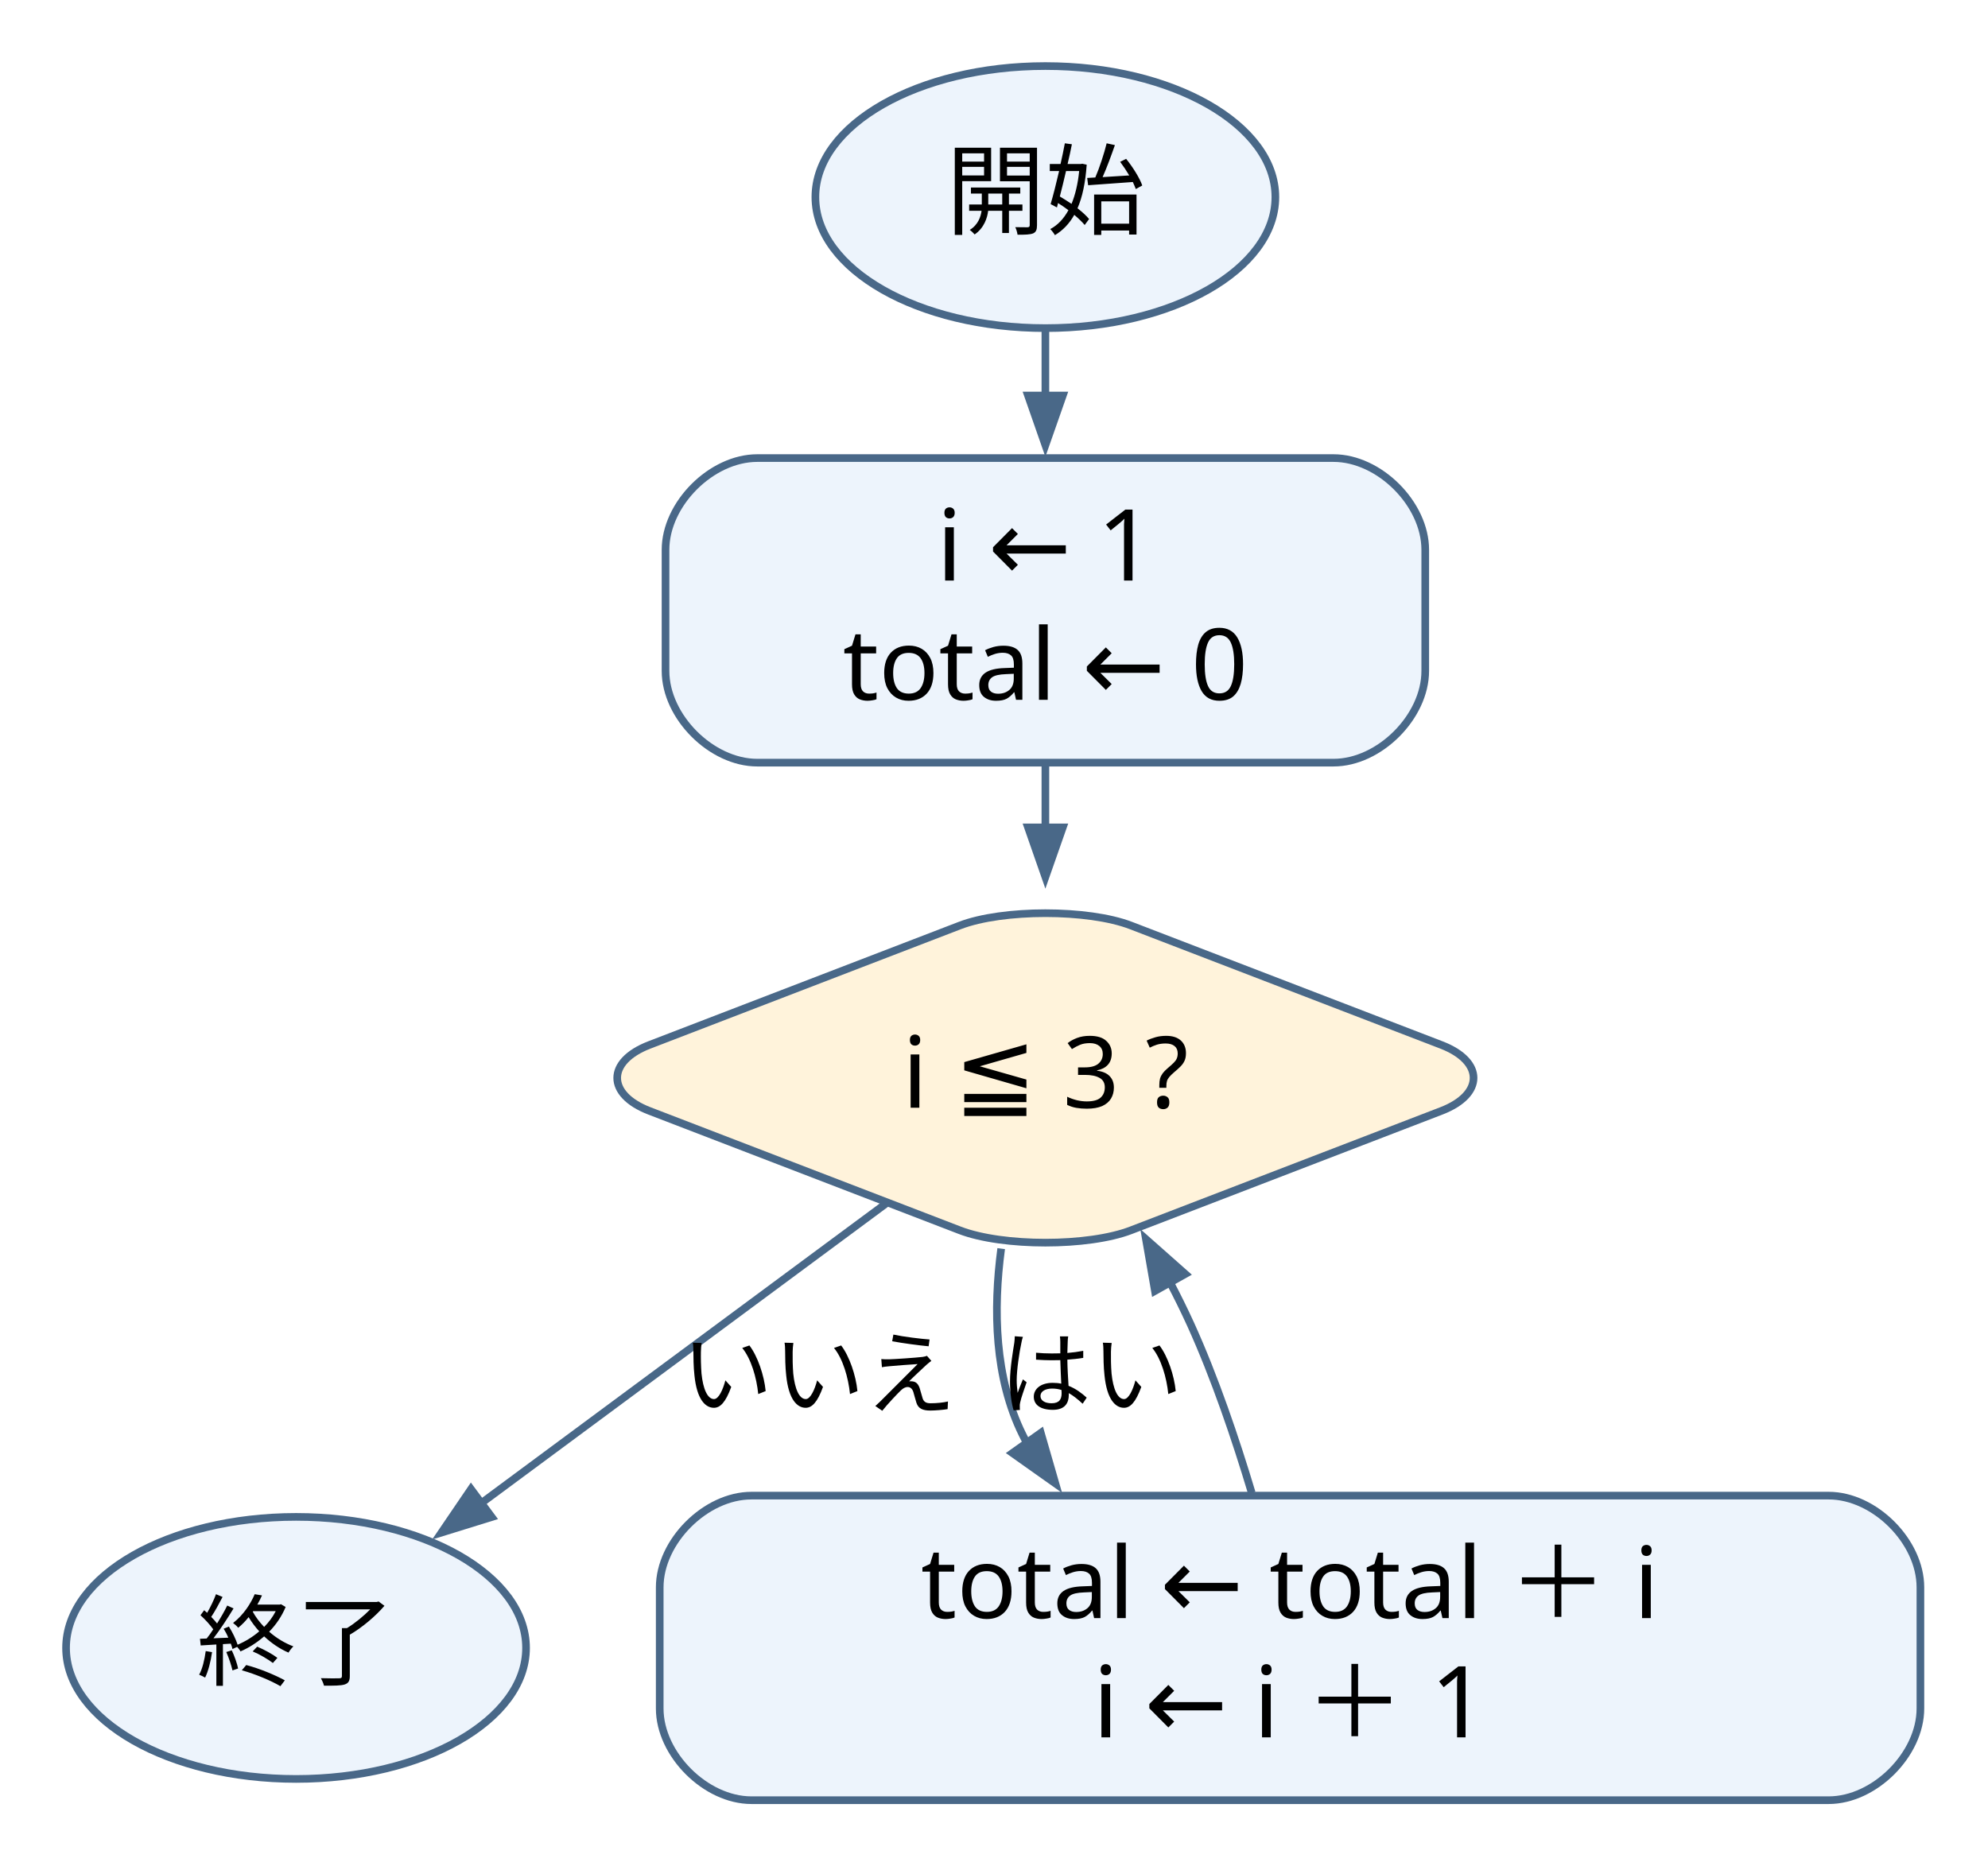
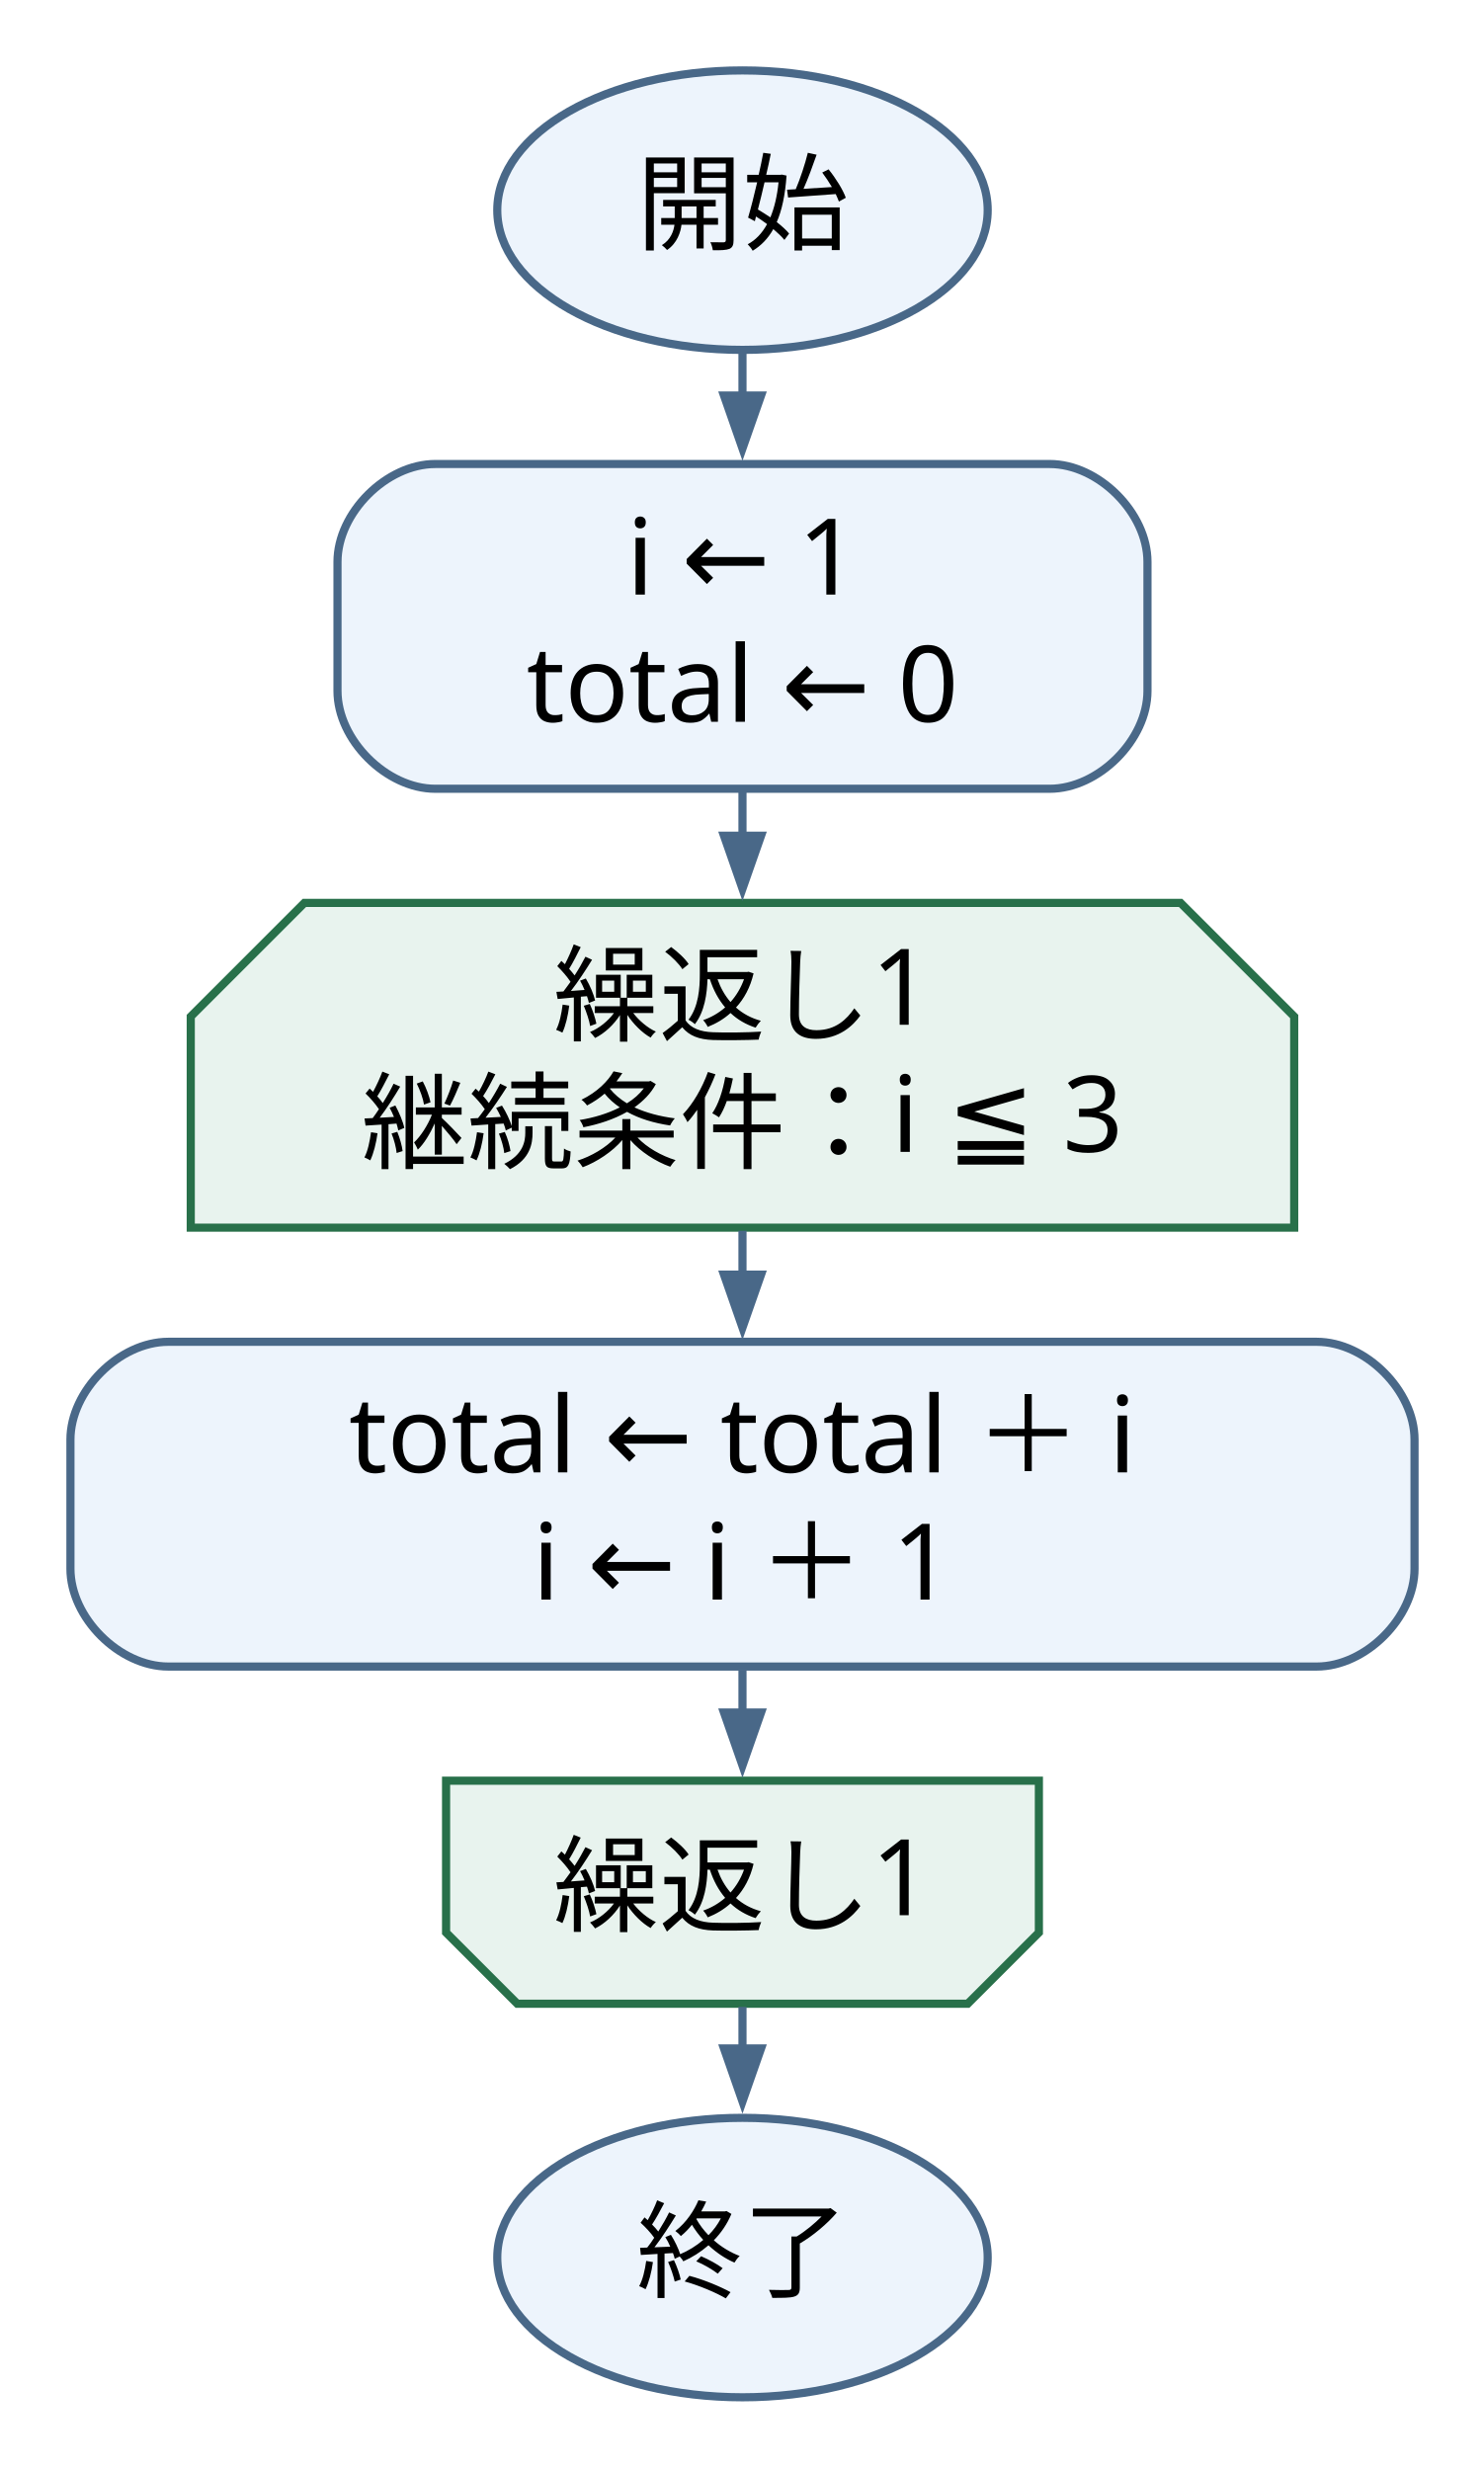
- <svg xmlns="http://www.w3.org/2000/svg" width="260pt" height="244pt" viewBox="0.00 0.00 260.00 244.00">
-   <g id="graph0" class="graph" transform="scale(1 1) rotate(0) translate(8.64 235.48)">
+ <svg xmlns="http://www.w3.org/2000/svg" width="182pt" height="303pt" viewBox="0.00 0.00 182.00 303.00">
+   <g id="graph0" class="graph" transform="scale(1 1) rotate(0) translate(8.64 294.08)">
    <g id="node1" class="node">
-       <ellipse fill="#edf4fc" stroke="#496888" cx="30.08" cy="-19.92" rx="30.08" ry="17.14" />
-       <text xml:space="preserve" text-anchor="middle" x="30.08" y="-16.02" font-family="Meiryo" font-size="13.00">終了</text>
+       <ellipse fill="#edf4fc" stroke="#496888" cx="82.44" cy="-17.14" rx="30.08" ry="17.14" />
+       <text xml:space="preserve" text-anchor="middle" x="82.44" y="-13.24" font-family="Meiryo" font-size="13.00">終了</text>
    </g>
-     <g id="node2" class="node">
-       <path fill="#fff3db" stroke="#496888" d="M116.88,-114.41C116.88,-114.41 76.28,-98.79 76.28,-98.79 70.68,-96.63 70.68,-92.33 76.28,-90.17 76.28,-90.17 116.88,-74.55 116.88,-74.55 122.48,-72.39 133.68,-72.39 139.28,-74.55 139.28,-74.55 179.88,-90.17 179.88,-90.17 185.48,-92.33 185.48,-96.63 179.88,-98.79 179.88,-98.79 139.28,-114.41 139.28,-114.41 133.68,-116.57 122.48,-116.57 116.88,-114.41" />
-       <text xml:space="preserve" text-anchor="middle" x="128.08" y="-90.58" font-family="Meiryo" font-size="13.00">i ≦ 3 ?</text>
+     <g id="node2" class="node loopend">
+       <polygon fill="#e8f3ee" stroke="#28704a" points="46.08,-75.64 118.80,-75.64 118.80,-57.01 110.07,-48.28 54.81,-48.28 46.08,-57.01" />
+       <text xml:space="preserve" text-anchor="middle" x="82.44" y="-58.06" font-family="Meiryo" font-size="13.00">繰返し1</text>
+     </g>
+     <g id="edge1" class="edge">
+       <path fill="none" stroke="#496888" d="M82.44,-47.88C82.44,-46.2 82.44,-44.44 82.44,-42.65" />
+       <polygon fill="#496888" stroke="#496888" points="84.72,-42.79 82.44,-36.29 80.17,-42.79 84.72,-42.79" />
+     </g>
+     <g id="node3" class="node">
+       <path fill="#edf4fc" stroke="#496888" d="M152.88,-129.48C152.88,-129.48 12,-129.48 12,-129.48 6,-129.48 0,-123.48 0,-117.48 0,-117.48 0,-101.64 0,-101.64 0,-95.64 6,-89.64 12,-89.64 12,-89.64 152.88,-89.64 152.88,-89.64 158.88,-89.64 164.88,-95.64 164.88,-101.64 164.88,-101.64 164.88,-117.48 164.88,-117.48 164.88,-123.48 158.88,-129.48 152.88,-129.48" />
+       <text xml:space="preserve" text-anchor="middle" x="82.44" y="-113.46" font-family="Meiryo" font-size="13.00">total ← total ＋ i</text>
+       <text xml:space="preserve" text-anchor="middle" x="82.44" y="-97.86" font-family="Meiryo" font-size="13.00">i ← i ＋ 1</text>
+     </g>
+     <g id="edge2" class="edge">
+       <path fill="none" stroke="#496888" d="M82.44,-89.22C82.44,-87.41 82.44,-85.56 82.44,-83.74" />
+       <polygon fill="#496888" stroke="#496888" points="84.72,-84 82.44,-77.5 80.17,-84 84.72,-84" />
+     </g>
+     <g id="node4" class="node loopstart">
+       <polygon fill="#e8f3ee" stroke="#28704a" points="14.76,-143.48 14.76,-169.38 28.70,-183.32 136.18,-183.32 150.12,-169.38 150.12,-143.48" />
+       <text xml:space="preserve" text-anchor="middle" x="82.44" y="-167.3" font-family="Meiryo" font-size="13.00">繰返し1</text>
+       <text xml:space="preserve" text-anchor="middle" x="82.44" y="-151.7" font-family="Meiryo" font-size="13.00">継続条件：i ≦ 3</text>
    </g>
    <g id="edge3" class="edge">
-       <path fill="none" stroke="#496888" d="M107.3,-78.09C91.72,-66.56 70.38,-50.76 54.08,-38.69" />
-       <polygon fill="#496888" stroke="#496888" points="55.67,-37.04 49.09,-35 52.96,-40.69 55.67,-37.04" />
-       <text xml:space="preserve" text-anchor="middle" x="98.45" y="-51.44" font-family="Meiryo" font-size="12.00">いいえ</text>
+       <path fill="none" stroke="#496888" d="M82.44,-143.1C82.44,-141.32 82.44,-139.5 82.44,-137.67" />
+       <polygon fill="#496888" stroke="#496888" points="84.72,-137.72 82.44,-131.22 80.17,-137.72 84.72,-137.72" />
    </g>
-     <g id="node3" class="node">
-       <path fill="#edf4fc" stroke="#496888" d="M230.52,-39.84C230.52,-39.84 89.64,-39.84 89.64,-39.84 83.64,-39.84 77.64,-33.84 77.64,-27.84 77.64,-27.84 77.64,-12 77.64,-12 77.64,-6 83.64,0 89.64,0 89.64,0 230.52,0 230.52,0 236.52,0 242.52,-6 242.52,-12 242.52,-12 242.52,-27.84 242.52,-27.84 242.52,-33.84 236.52,-39.84 230.52,-39.84" />
-       <text xml:space="preserve" text-anchor="middle" x="160.08" y="-23.82" font-family="Meiryo" font-size="13.00">total ← total ＋ i</text>
-       <text xml:space="preserve" text-anchor="middle" x="160.08" y="-8.22" font-family="Meiryo" font-size="13.00">i ← i ＋ 1</text>
-     </g>
-     <g id="edge2" class="edge">
-       <path fill="none" stroke="#496888" d="M122.3,-72.15C121.24,-64.17 121.43,-55.25 125.08,-47.84 125.29,-47.41 125.51,-46.99 125.75,-46.57" />
-       <polygon fill="#496888" stroke="#496888" points="127.48,-48.05 129.39,-41.43 123.77,-45.41 127.48,-48.05" />
-       <text xml:space="preserve" text-anchor="middle" x="134.08" y="-51.44" font-family="Meiryo" font-size="12.00">はい</text>
-     </g>
-     <g id="edge1" class="edge">
-       <path fill="none" stroke="#496888" d="M155.07,-40.2C152.95,-47.27 150.25,-55.25 147.08,-62.24 146.25,-64.06 145.34,-65.91 144.38,-67.74" />
-       <polygon fill="#496888" stroke="#496888" points="142.41,-66.61 141.23,-73.39 146.38,-68.83 142.41,-66.61" />
-     </g>
-     <g id="node4" class="node">
-       <path fill="#edf4fc" stroke="#496888" d="M165.76,-175.56C165.76,-175.56 90.4,-175.56 90.4,-175.56 84.4,-175.56 78.4,-169.56 78.4,-163.56 78.4,-163.56 78.4,-147.72 78.4,-147.72 78.4,-141.72 84.4,-135.72 90.4,-135.72 90.4,-135.72 165.76,-135.72 165.76,-135.72 171.76,-135.72 177.76,-141.72 177.76,-147.72 177.76,-147.72 177.76,-163.56 177.76,-163.56 177.76,-169.56 171.76,-175.56 165.76,-175.56" />
-       <text xml:space="preserve" text-anchor="middle" x="128.08" y="-159.54" font-family="Meiryo" font-size="13.00">i ← 1</text>
-       <text xml:space="preserve" text-anchor="middle" x="128.08" y="-143.94" font-family="Meiryo" font-size="13.00">total ← 0</text>
+     <g id="node5" class="node">
+       <path fill="#edf4fc" stroke="#496888" d="M120.12,-237.16C120.12,-237.16 44.76,-237.16 44.76,-237.16 38.76,-237.16 32.76,-231.16 32.76,-225.16 32.76,-225.16 32.76,-209.32 32.76,-209.32 32.76,-203.32 38.76,-197.32 44.76,-197.32 44.76,-197.32 120.12,-197.32 120.12,-197.32 126.12,-197.32 132.12,-203.32 132.12,-209.32 132.12,-209.32 132.12,-225.16 132.12,-225.16 132.12,-231.16 126.12,-237.16 120.12,-237.16" />
+       <text xml:space="preserve" text-anchor="middle" x="82.44" y="-221.14" font-family="Meiryo" font-size="13.00">i ← 1</text>
+       <text xml:space="preserve" text-anchor="middle" x="82.44" y="-205.54" font-family="Meiryo" font-size="13.00">total ← 0</text>
    </g>
    <g id="edge4" class="edge">
-       <path fill="none" stroke="#496888" d="M128.08,-135.27C128.08,-132.63 128.08,-129.86 128.08,-127.07" />
-       <polygon fill="#496888" stroke="#496888" points="130.36,-127.25 128.08,-120.75 125.81,-127.25 130.36,-127.25" />
+       <path fill="none" stroke="#496888" d="M82.44,-196.94C82.44,-195.16 82.44,-193.34 82.44,-191.51" />
+       <polygon fill="#496888" stroke="#496888" points="84.72,-191.56 82.44,-185.06 80.17,-191.56 84.72,-191.56" />
    </g>
-     <g id="node5" class="node">
-       <ellipse fill="#edf4fc" stroke="#496888" cx="128.08" cy="-209.7" rx="30.08" ry="17.14" />
-       <text xml:space="preserve" text-anchor="middle" x="128.08" y="-205.8" font-family="Meiryo" font-size="13.00">開始</text>
+     <g id="node6" class="node">
+       <ellipse fill="#edf4fc" stroke="#496888" cx="82.44" cy="-268.3" rx="30.08" ry="17.14" />
+       <text xml:space="preserve" text-anchor="middle" x="82.44" y="-264.4" font-family="Meiryo" font-size="13.00">開始</text>
    </g>
    <g id="edge5" class="edge">
-       <path fill="none" stroke="#496888" d="M128.08,-192.23C128.08,-189.44 128.08,-186.49 128.08,-183.52" />
-       <polygon fill="#496888" stroke="#496888" points="130.36,-183.74 128.08,-177.24 125.81,-183.74 130.36,-183.74" />
+       <path fill="none" stroke="#496888" d="M82.44,-250.69C82.44,-248.97 82.44,-247.2 82.44,-245.41" />
+       <polygon fill="#496888" stroke="#496888" points="84.72,-245.56 82.44,-239.06 80.17,-245.56 84.72,-245.56" />
    </g>
  </g>
</svg>
